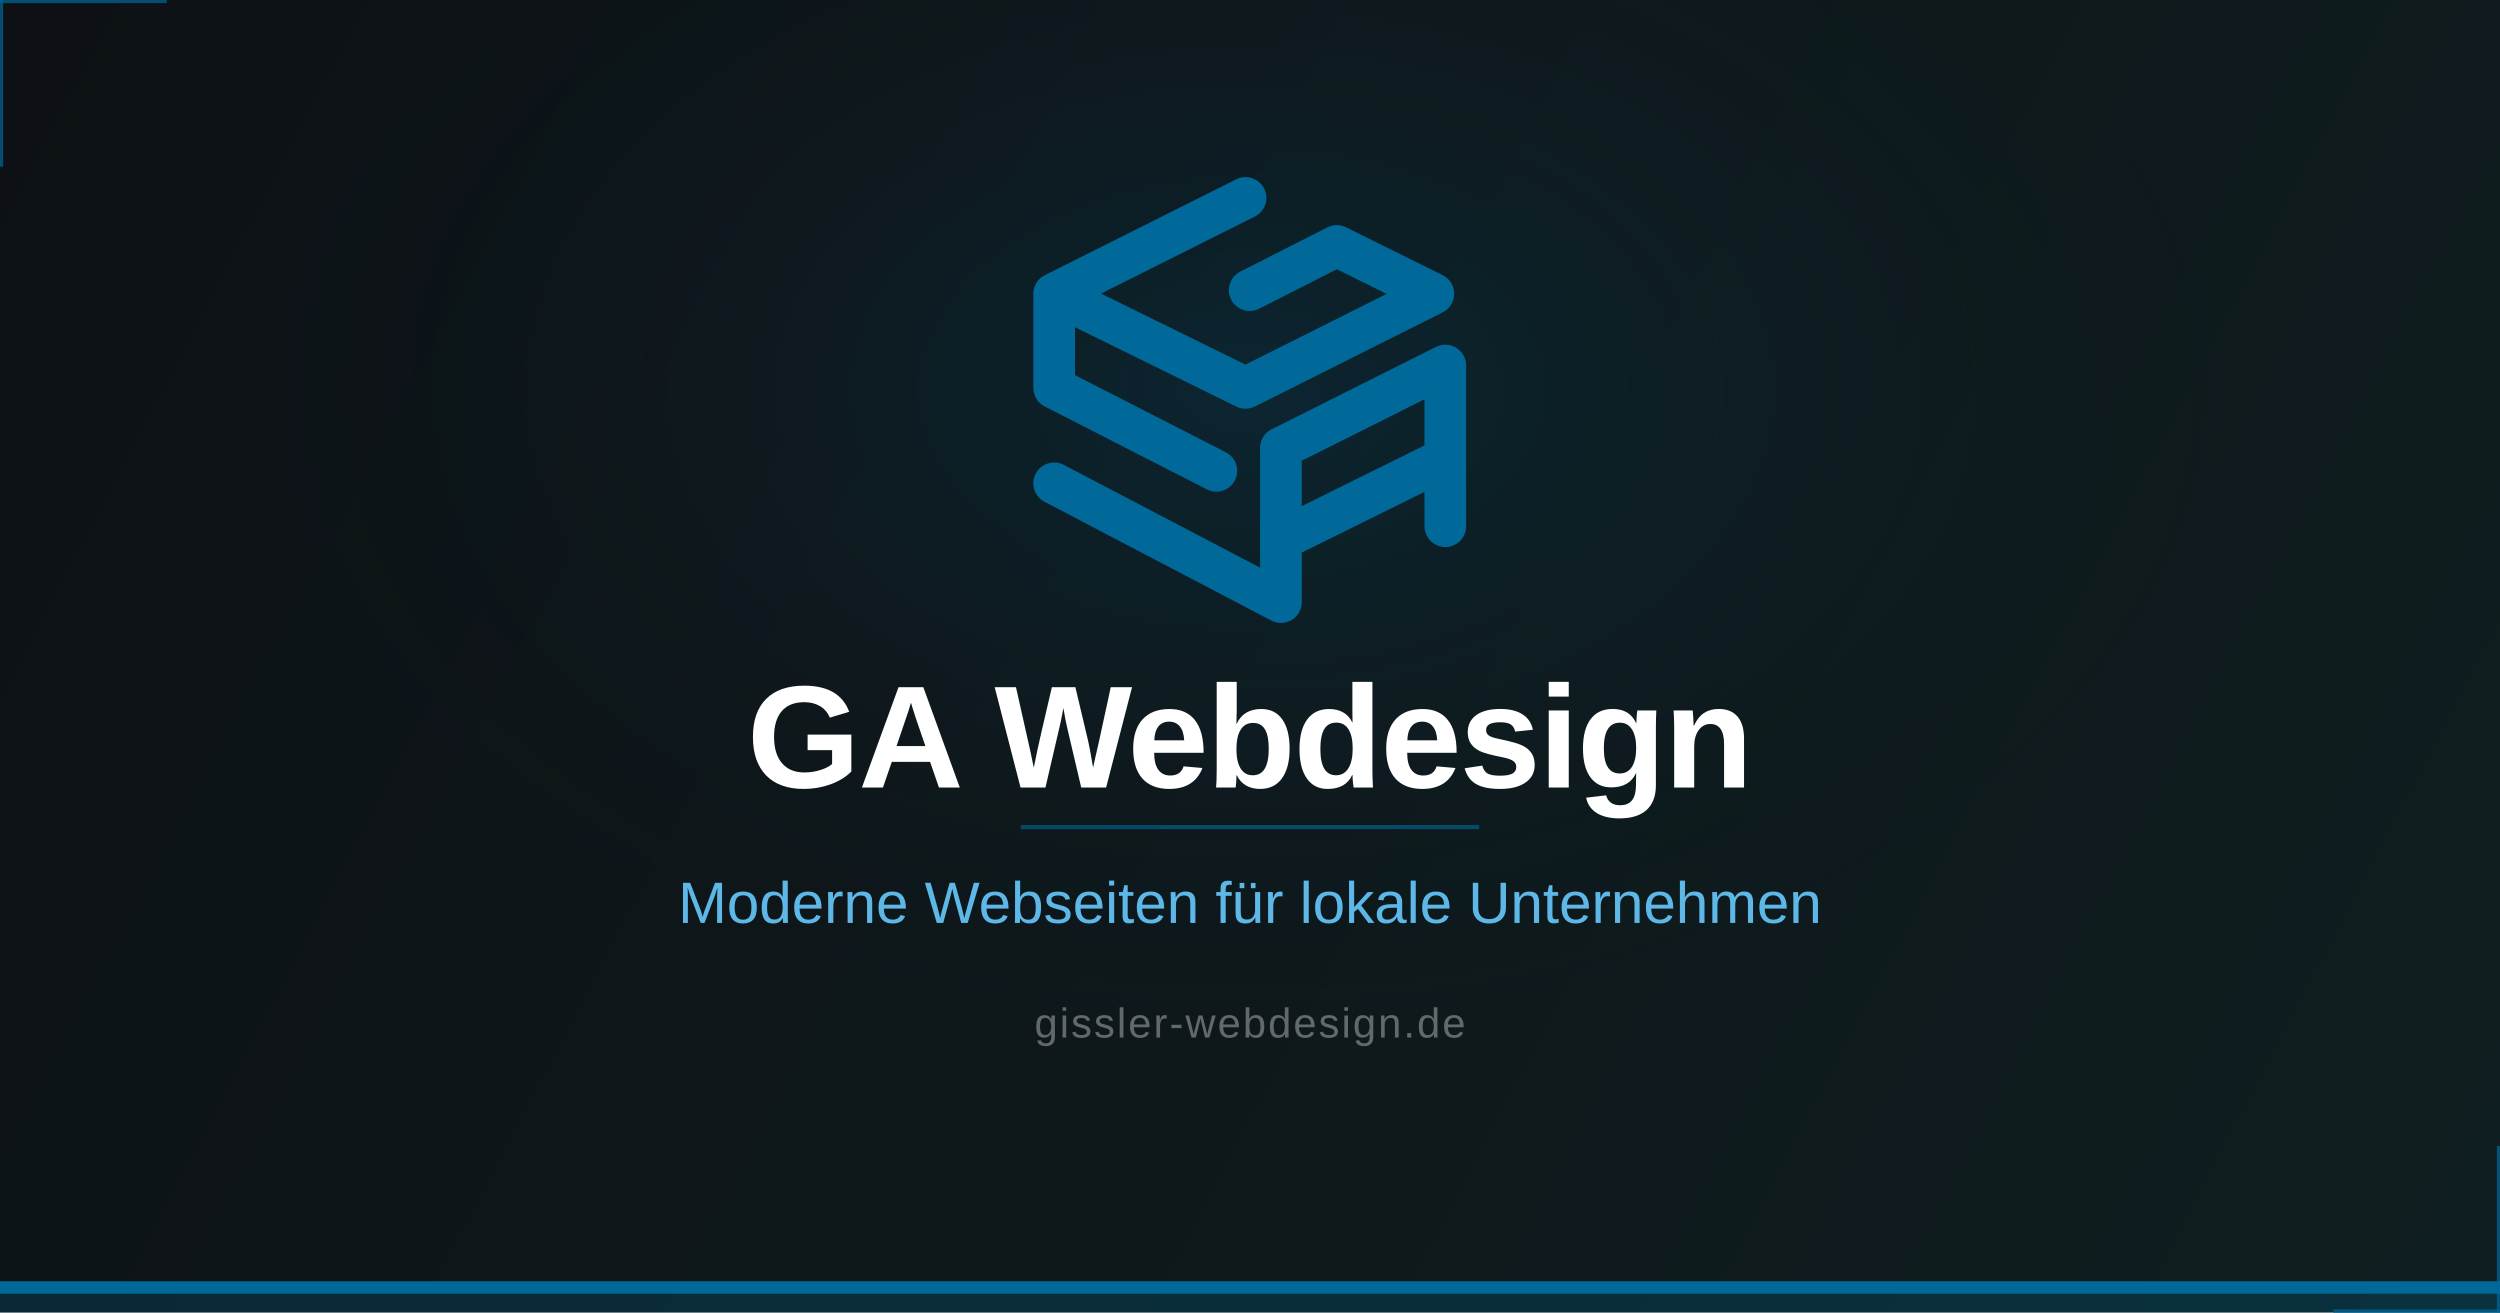
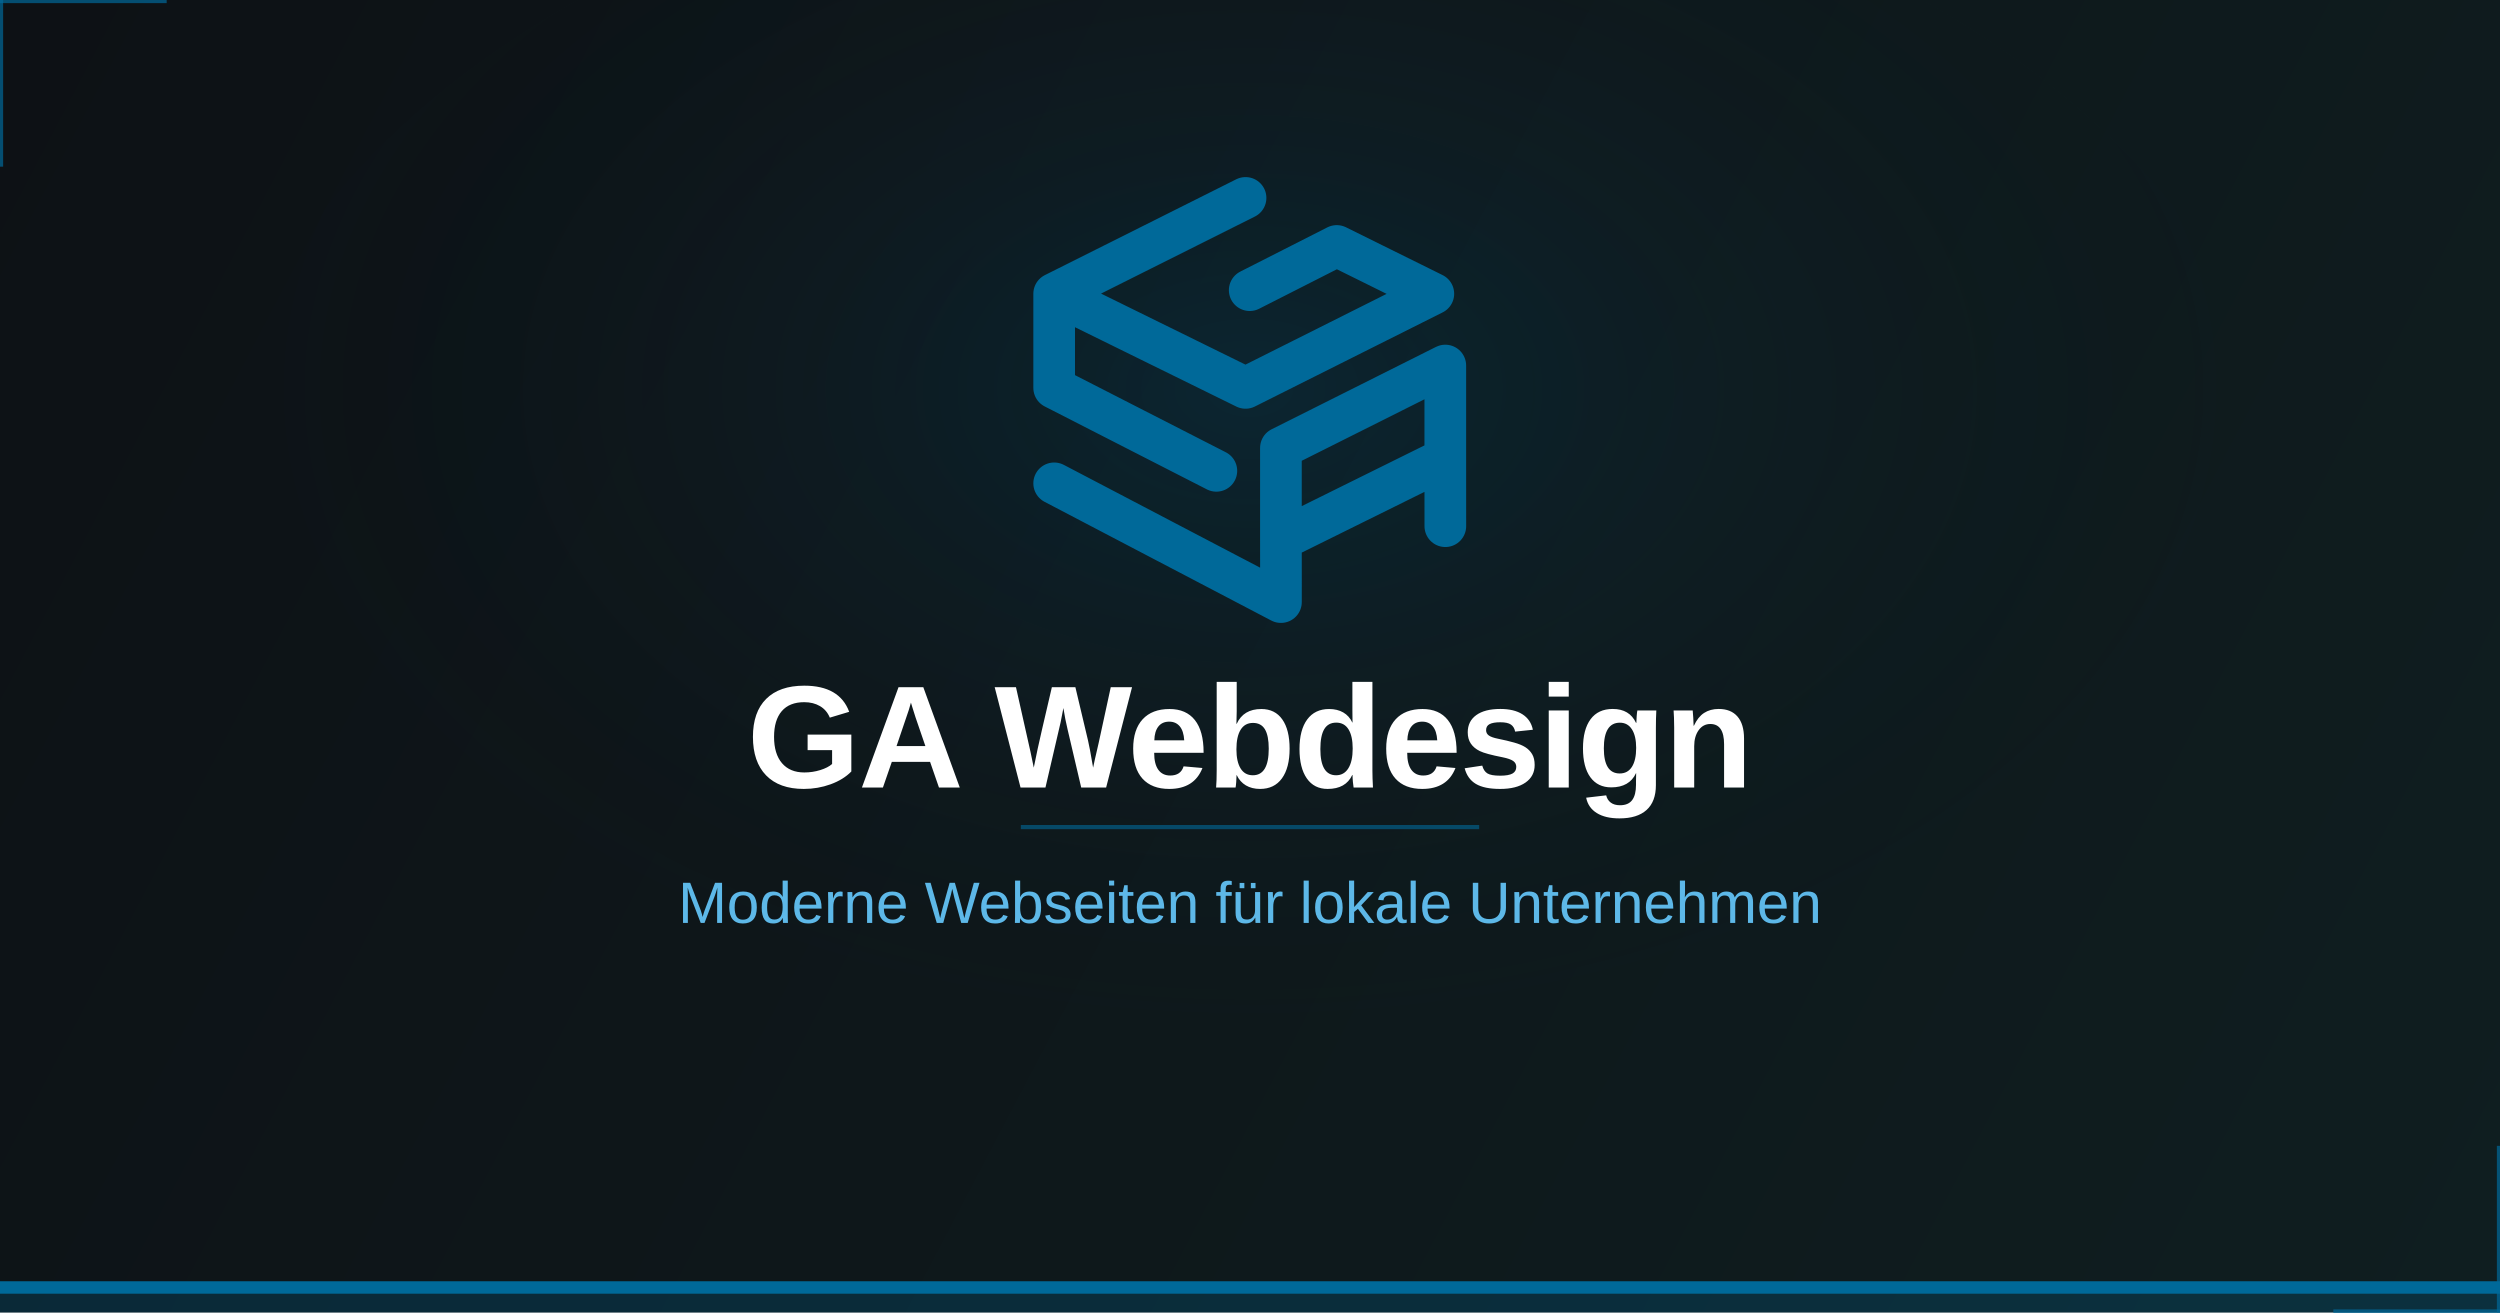
<svg xmlns="http://www.w3.org/2000/svg" width="1200" height="630" viewBox="0 0 1200 630">
  <defs>
    <linearGradient id="bg" x1="0" y1="0" x2="1200" y2="630" gradientUnits="userSpaceOnUse">
      <stop offset="0%" stop-color="#0d1115" />
      <stop offset="100%" stop-color="#0f1e20" />
    </linearGradient>
    <radialGradient id="glow" cx="50%" cy="40%" r="50%">
      <stop offset="0%" stop-color="#006999" stop-opacity="0.18" />
      <stop offset="100%" stop-color="#0d1115" stop-opacity="0" />
    </radialGradient>
  </defs>
  <rect width="1200" height="630" fill="url(#bg)" />
  <ellipse cx="600" cy="252" rx="500" ry="330" fill="url(#glow)" />
  <line x1="0" y1="0" x2="80" y2="0" stroke="#006999" stroke-width="3" stroke-opacity="0.7" />
  <line x1="0" y1="0" x2="0" y2="80" stroke="#006999" stroke-width="3" stroke-opacity="0.7" />
  <line x1="1200" y1="630" x2="1120" y2="630" stroke="#006999" stroke-width="3" stroke-opacity="0.7" />
  <line x1="1200" y1="630" x2="1200" y2="550" stroke="#006999" stroke-width="3" stroke-opacity="0.7" />
  <g transform="translate(496, 85) scale(2)" fill="none">
    <path d="M43.926 70.5L24.463 60.546L5.001 50.592L5.001 28.001L50.932 5.001M5.001 28.001L27.966 39.296L50.932 50.592L56.565 47.768L62.199 44.944L73.467 39.296L96.001 28.001L72.822 16.531L62.377 21.836L51.932 27.141M98.88 83.787L98.872 67.5M5.001 73.5L32.214 87.75L59.427 102L59.431 97L59.424 92.01L59.418 87.021L59.418 65L98.872 45.229L98.872 67.5M59.418 87.021L98.872 67.5" stroke="#006999" stroke-width="10" stroke-linecap="round" stroke-linejoin="round" />
  </g>
  <text x="600" y="378" text-anchor="middle" font-family="'Segoe UI', 'Helvetica Neue', Arial, sans-serif" font-size="70" font-weight="700" fill="white" letter-spacing="-1">GA Webdesign</text>
  <rect x="490" y="396" width="220" height="2" fill="#006999" fill-opacity="0.6" />
  <text x="600" y="443" text-anchor="middle" font-family="'Segoe UI', 'Helvetica Neue', Arial, sans-serif" font-size="28" fill="#5db8e8">Moderne Webseiten für lokale Unternehmen</text>
-   <text x="600" y="498" text-anchor="middle" font-family="'Segoe UI', 'Helvetica Neue', Arial, sans-serif" font-size="20" fill="white" fill-opacity="0.35" letter-spacing="1">gissler-webdesign.de</text>
  <rect x="0" y="615" width="1200" height="6" fill="#006999" />
  <rect x="0" y="621" width="1200" height="9" fill="#006999" fill-opacity="0.25" />
</svg>
